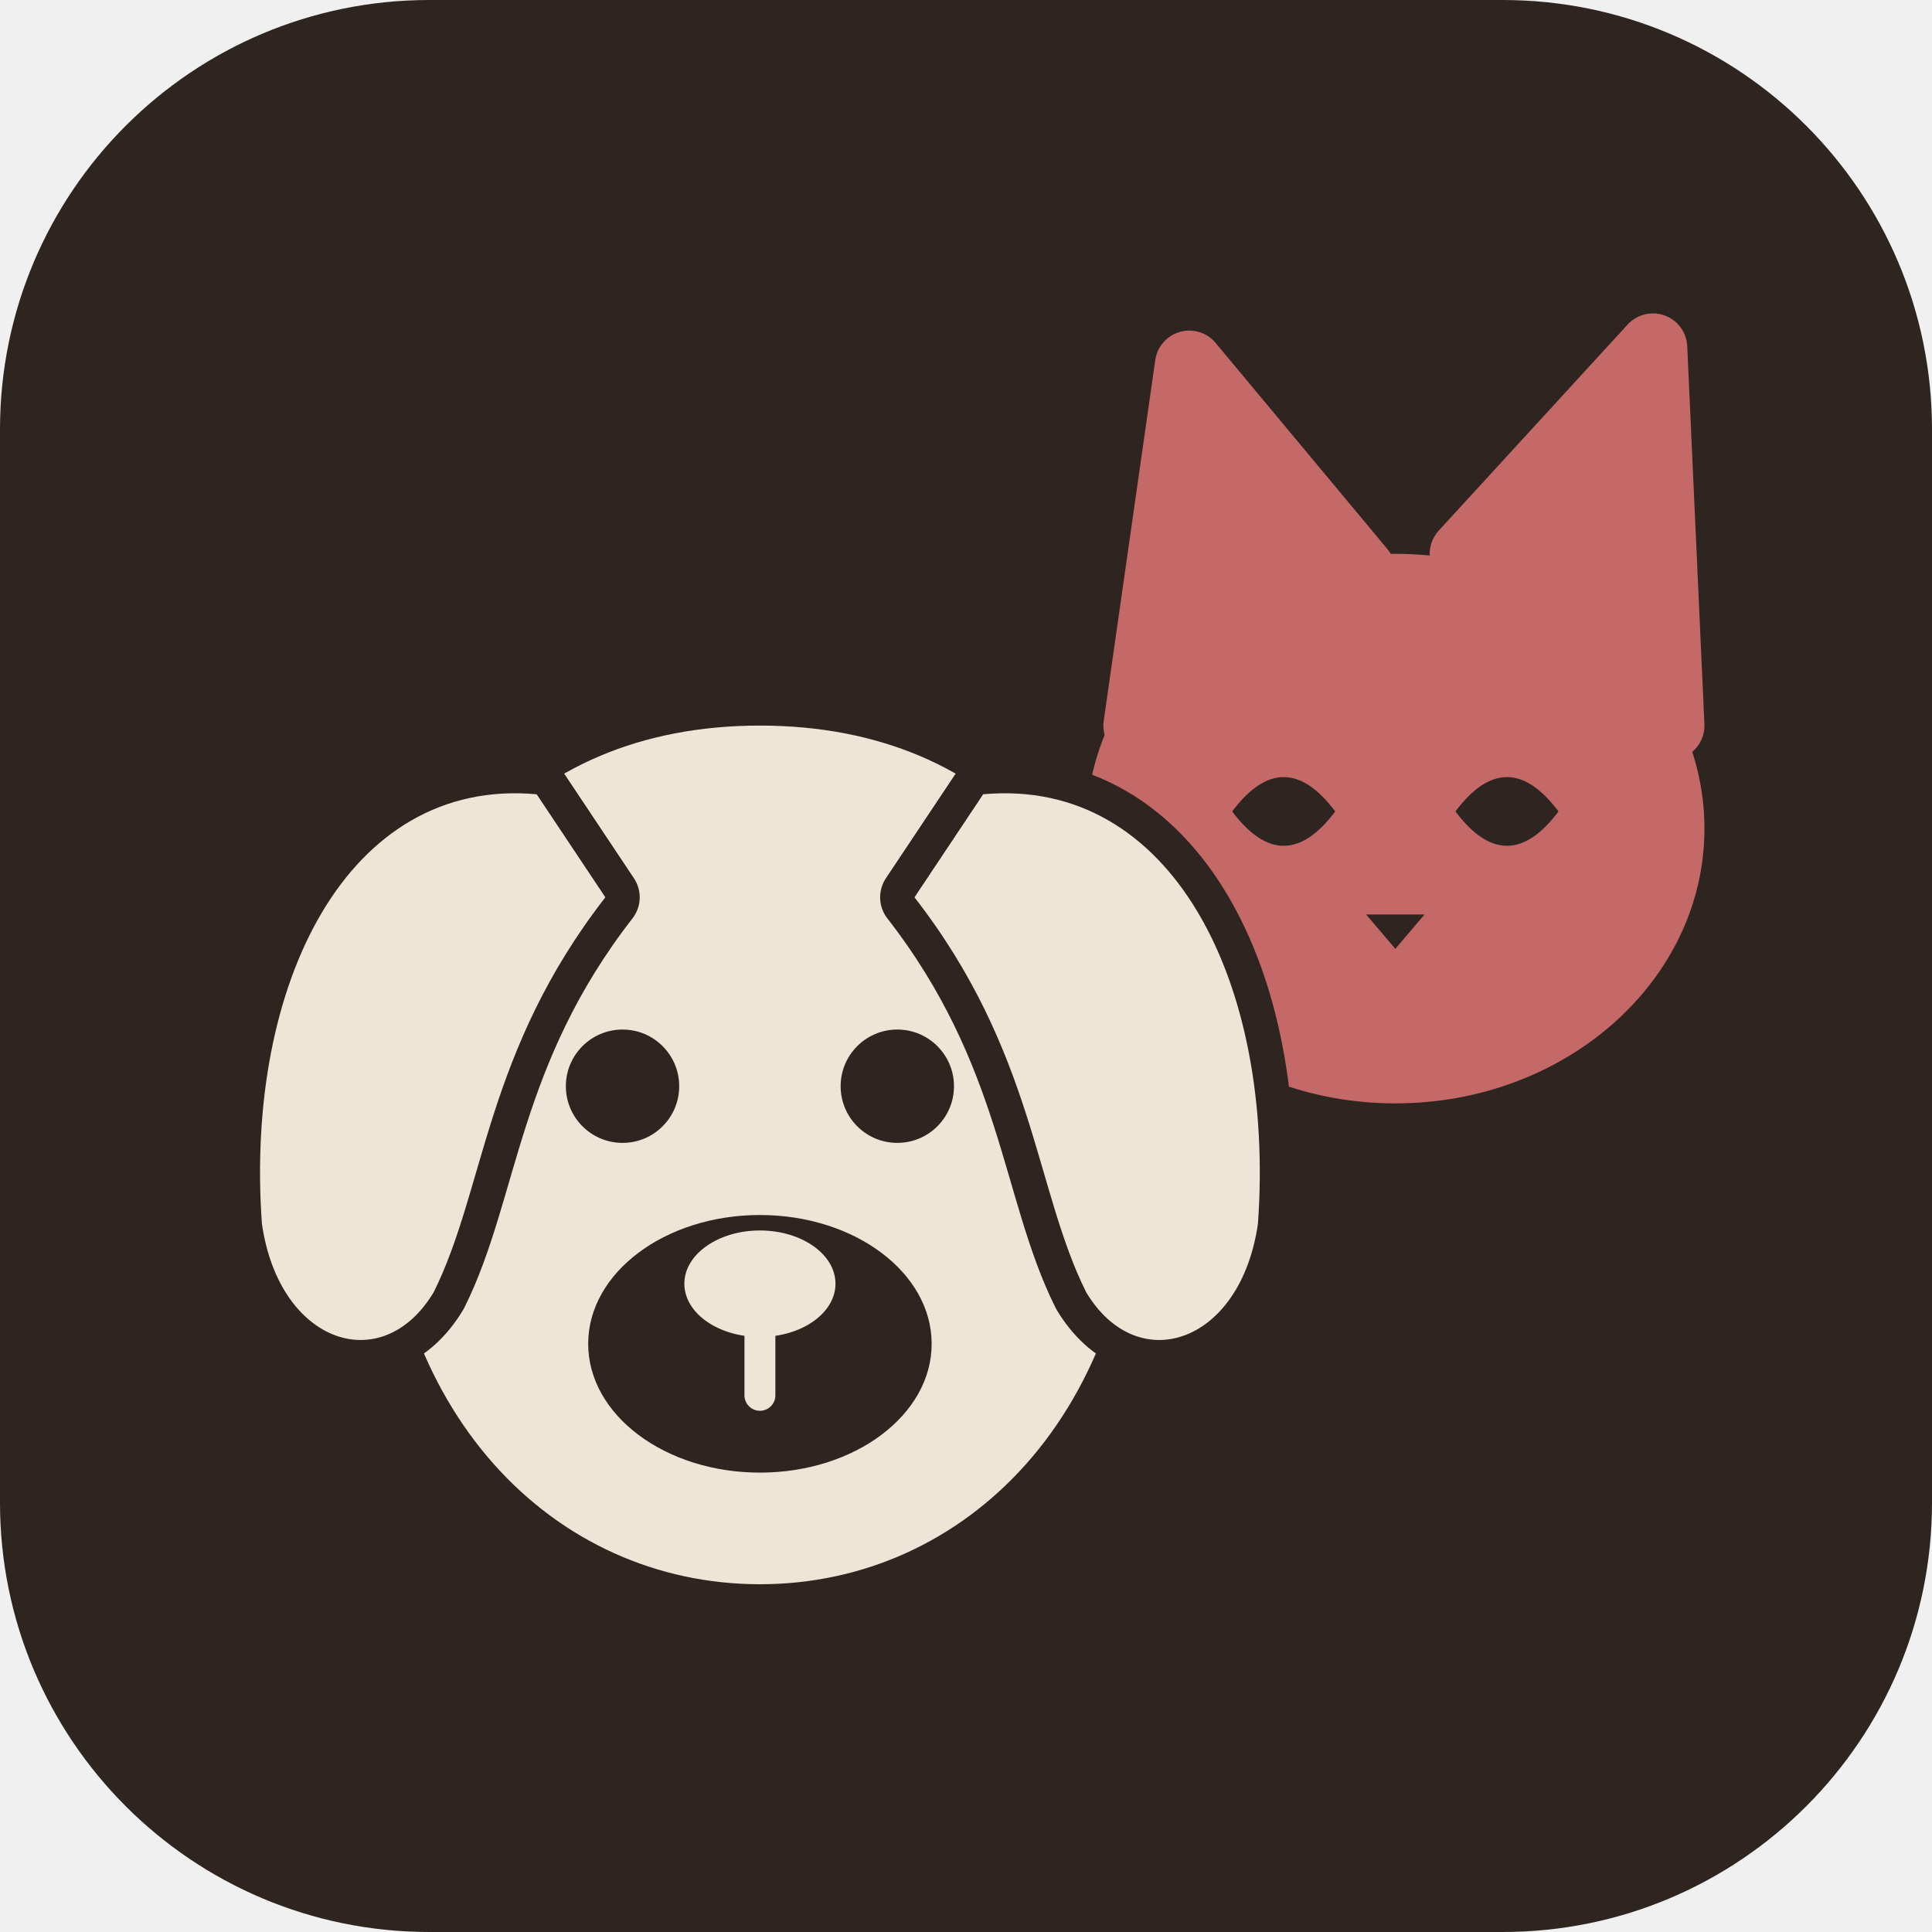
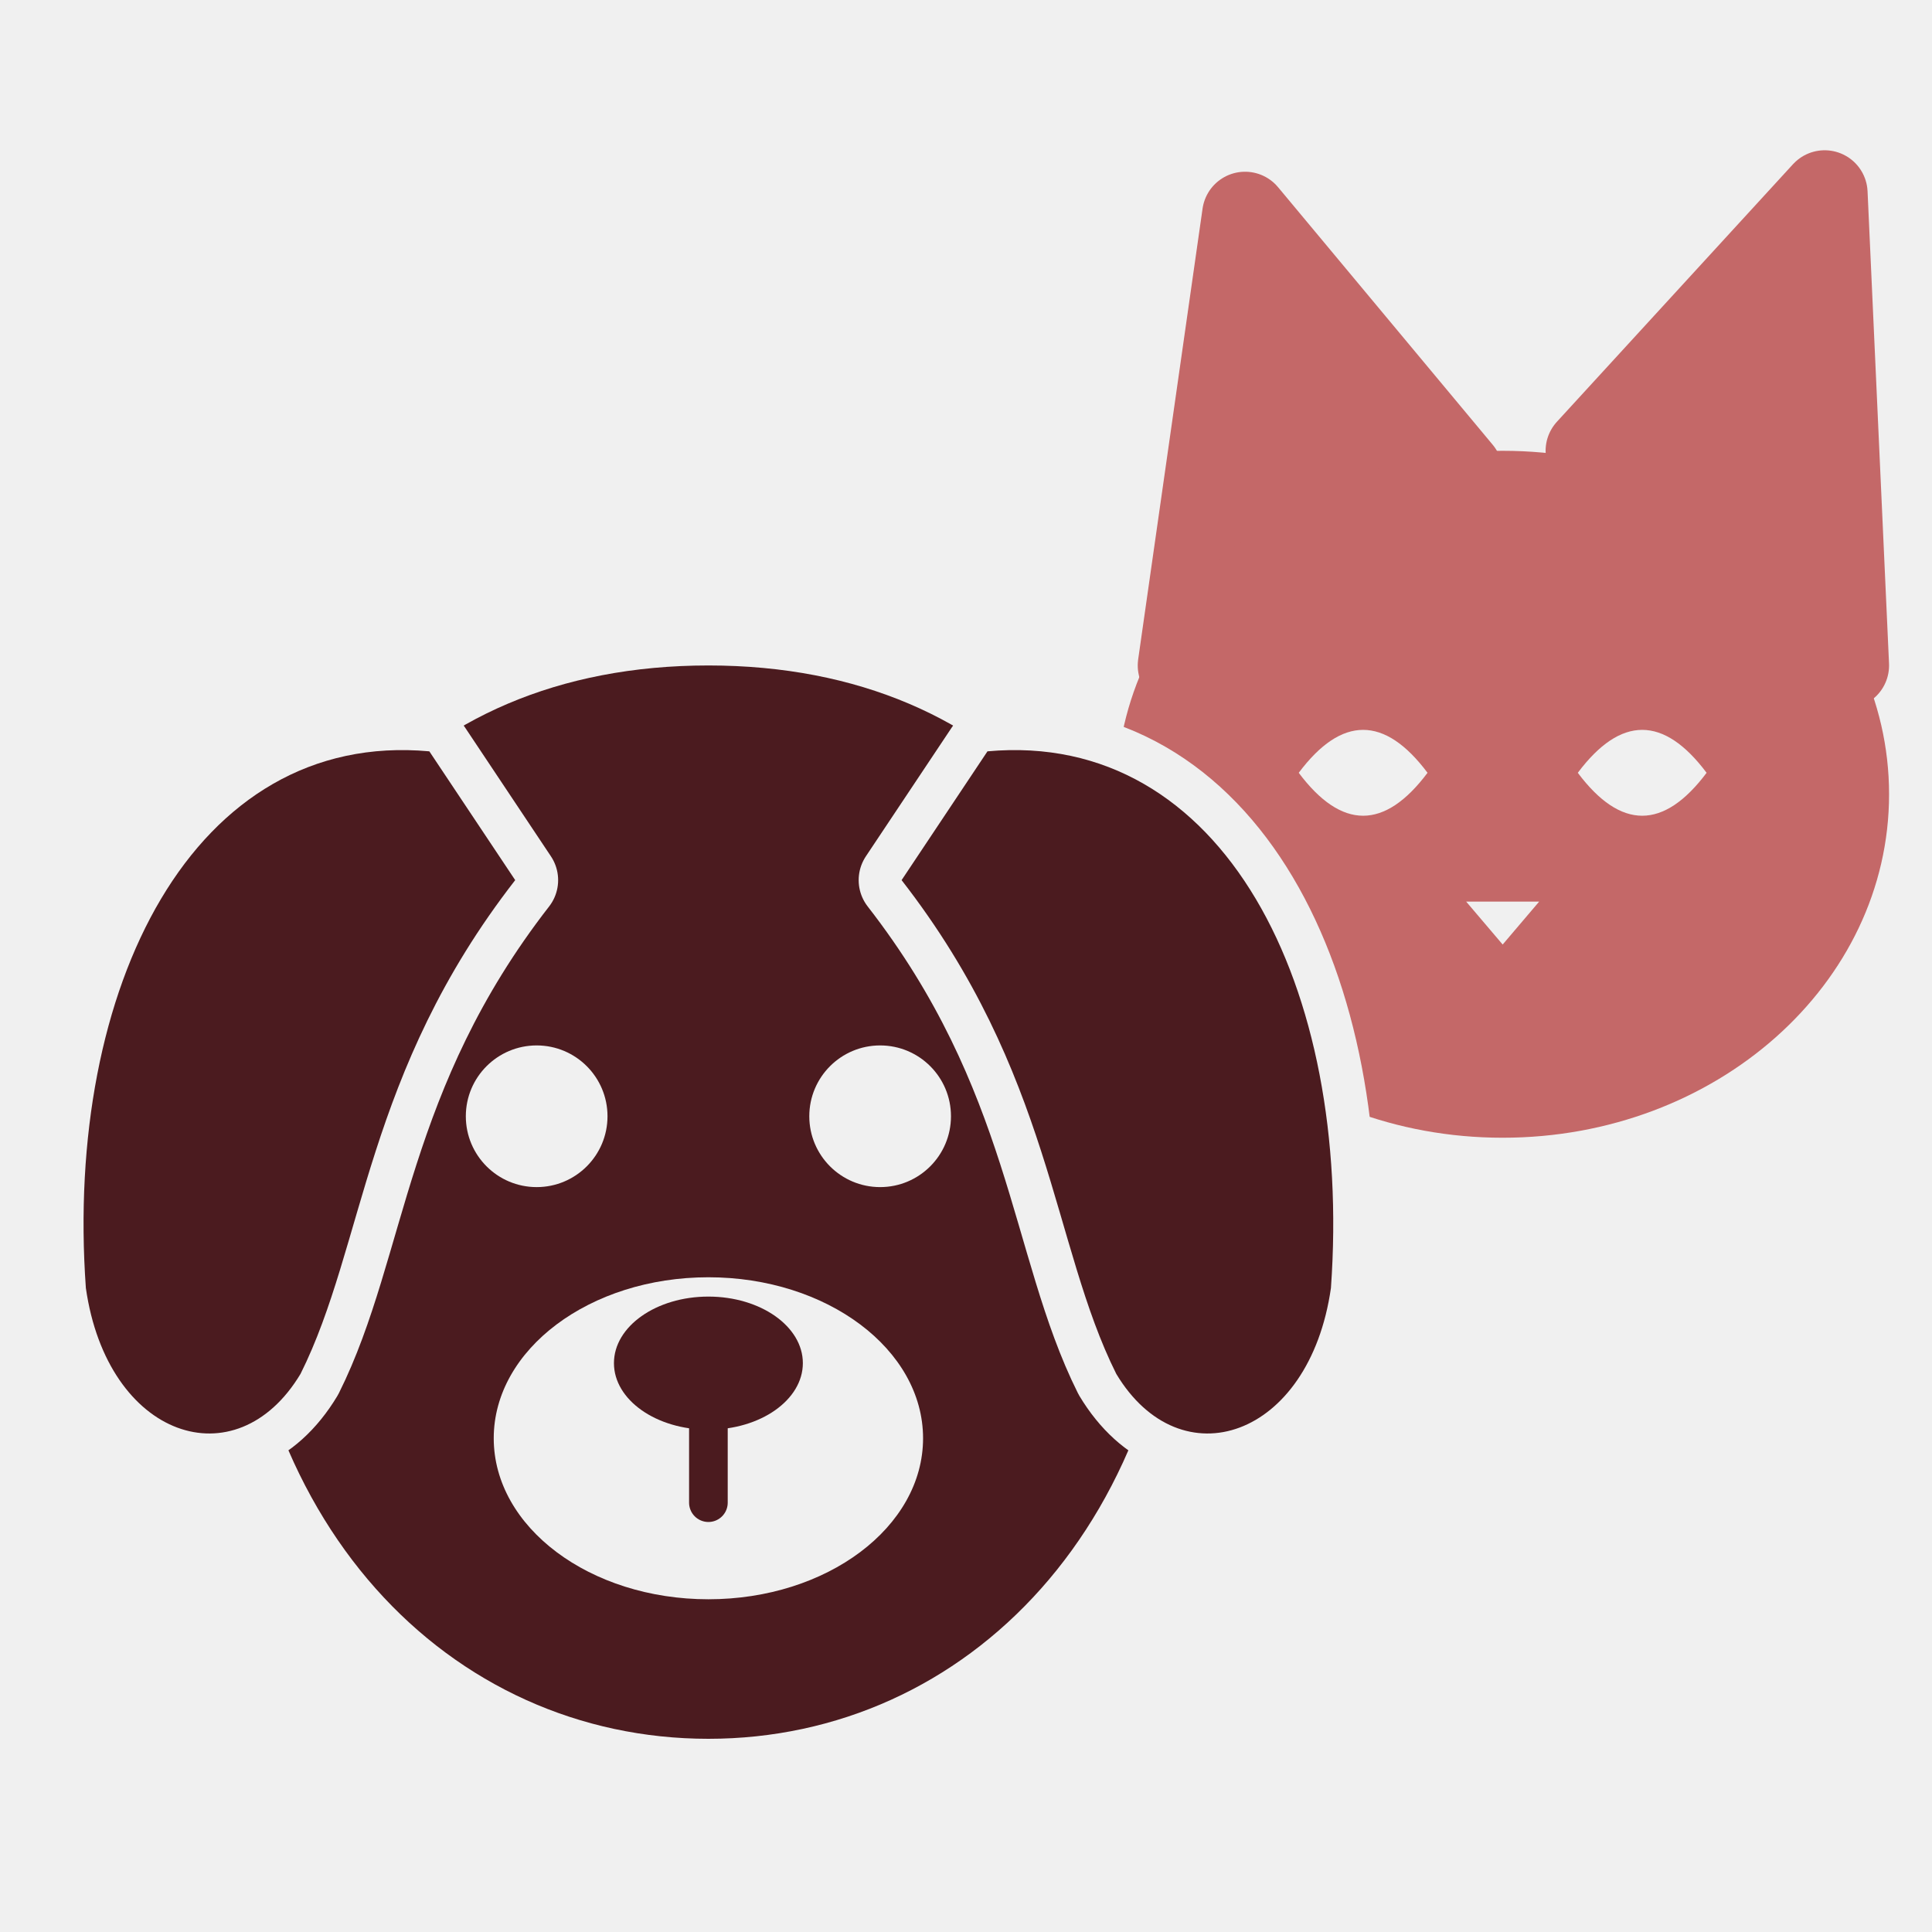
<svg xmlns="http://www.w3.org/2000/svg" viewBox="5 5 90 90" role="img" aria-label="Prime Origins">
  <defs>
-     <mask id="pof-cat" maskUnits="userSpaceOnUse" x="0" y="0" width="100" height="100">
+     <mask id="po-cat" maskUnits="userSpaceOnUse" x="0" y="0" width="100" height="100">
      <rect width="100" height="100" fill="#fff" />
      <g fill="#000" stroke="#000" stroke-width="4" stroke-linejoin="round">
        <path d="M38 36 C52 36 60 46 60 60 C60 76 50 86 38 86 C26 86 16 76 16 60 C16 46 24 36 38 36 Z" />
        <path d="M25 40 C14 39 8 51 9 65 C10 72 16 74 19 69 C22 63 22 55 29 46 Z" />
        <path d="M51 40 C62 39 68 51 67 65 C66 72 60 74 57 69 C54 63 54 55 47 46 Z" />
      </g>
      <path d="M65.5 41 Q68.5 37 71.5 41 Q68.5 45 65.5 41 Z M78.5 41 Q81.5 37 84.5 41 Q81.5 45 78.5 41 Z M73.3 47 h3.4 l-1.7 2 z" fill="#000" />
    </mask>
-     <mask id="pof-dog" maskUnits="userSpaceOnUse" x="0" y="0" width="100" height="100">
+     <mask id="po-dog" maskUnits="userSpaceOnUse" x="0" y="0" width="100" height="100">
      <rect width="100" height="100" fill="#fff" />
      <g fill="#000" stroke="#000" stroke-width="4" stroke-linejoin="round">
        <path d="M25 40 C14 39 8 51 9 65 C10 72 16 74 19 69 C22 63 22 55 29 46 Z" />
        <path d="M51 40 C62 39 68 51 67 65 C66 72 60 74 57 69 C54 63 54 55 47 46 Z" />
      </g>
      <circle cx="30" cy="57" r="3.3" fill="#000" />
      <circle cx="46" cy="57" r="3.3" fill="#000" />
      <ellipse cx="38" cy="72" rx="10" ry="7.5" fill="#000" />
    </mask>
  </defs>
-   <rect x="5" y="5" width="90" height="90" rx="20" fill="#2e2420" />
-   <g transform="translate(50 50) scale(.8) translate(-50 -50)">
-     <g mask="url(#pof-cat)" fill="#c46868">
-       <g stroke="#c46868" stroke-width="4" stroke-linejoin="round">
-         <path d="M60 36 L63 15 L73 27 Z" />
-         <path d="M79 26 L90 14 L91 36 Z" />
-       </g>
-       <ellipse cx="75" cy="42" rx="18" ry="16" />
+   <g mask="url(#po-cat)" fill="#c46868">
+     <g stroke="#c46868" stroke-width="4" stroke-linejoin="round">
+       <path d="M60 36 L63 15 L73 27 Z" />
+       <path d="M79 26 L90 14 L91 36 Z" />
    </g>
-     <path d="M38 36 C52 36 60 46 60 60 C60 76 50 86 38 86 C26 86 16 76 16 60 C16 46 24 36 38 36 Z" fill="#efe5d6" mask="url(#pof-dog)" />
-     <path d="M25 40 C14 39 8 51 9 65 C10 72 16 74 19 69 C22 63 22 55 29 46 Z" fill="#efe5d6" />
-     <path d="M51 40 C62 39 68 51 67 65 C66 72 60 74 57 69 C54 63 54 55 47 46 Z" fill="#efe5d6" />
-     <ellipse cx="38" cy="68.5" rx="4.4" ry="3.1" fill="#efe5d6" />
-     <path d="M38 71.5 V75" stroke="#efe5d6" stroke-width="1.8" stroke-linecap="round" />
+     <ellipse cx="75" cy="42" rx="18" ry="16" />
  </g>
+   <path d="M38 36 C52 36 60 46 60 60 C60 76 50 86 38 86 C26 86 16 76 16 60 C16 46 24 36 38 36 Z" fill="#4b1b1f" mask="url(#po-dog)" />
+   <path d="M25 40 C14 39 8 51 9 65 C10 72 16 74 19 69 C22 63 22 55 29 46 Z" fill="#4b1b1f" />
+   <path d="M51 40 C62 39 68 51 67 65 C66 72 60 74 57 69 C54 63 54 55 47 46 Z" fill="#4b1b1f" />
+   <ellipse cx="38" cy="68.5" rx="4.4" ry="3.1" fill="#4b1b1f" />
+   <path d="M38 71.5 V75" stroke="#4b1b1f" stroke-width="1.8" stroke-linecap="round" />
</svg>
